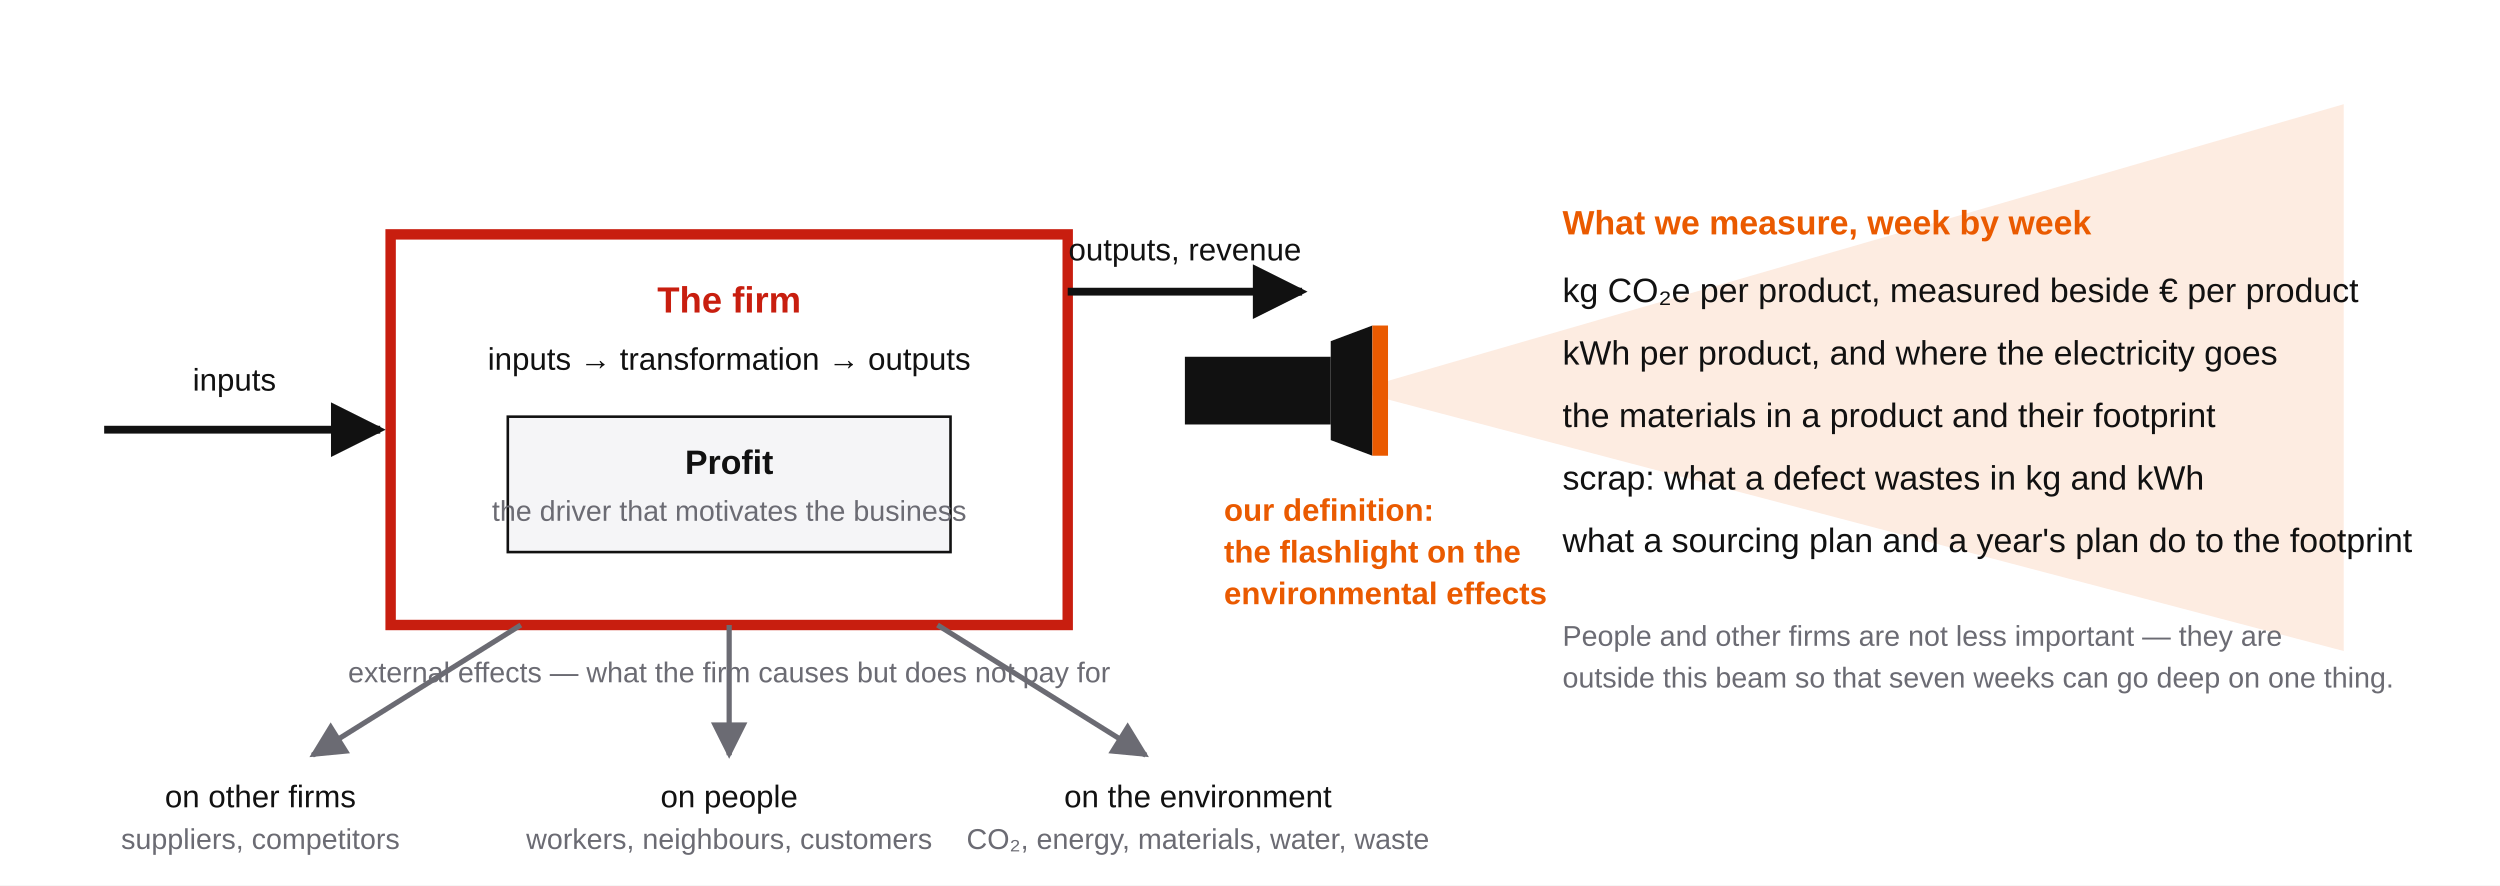
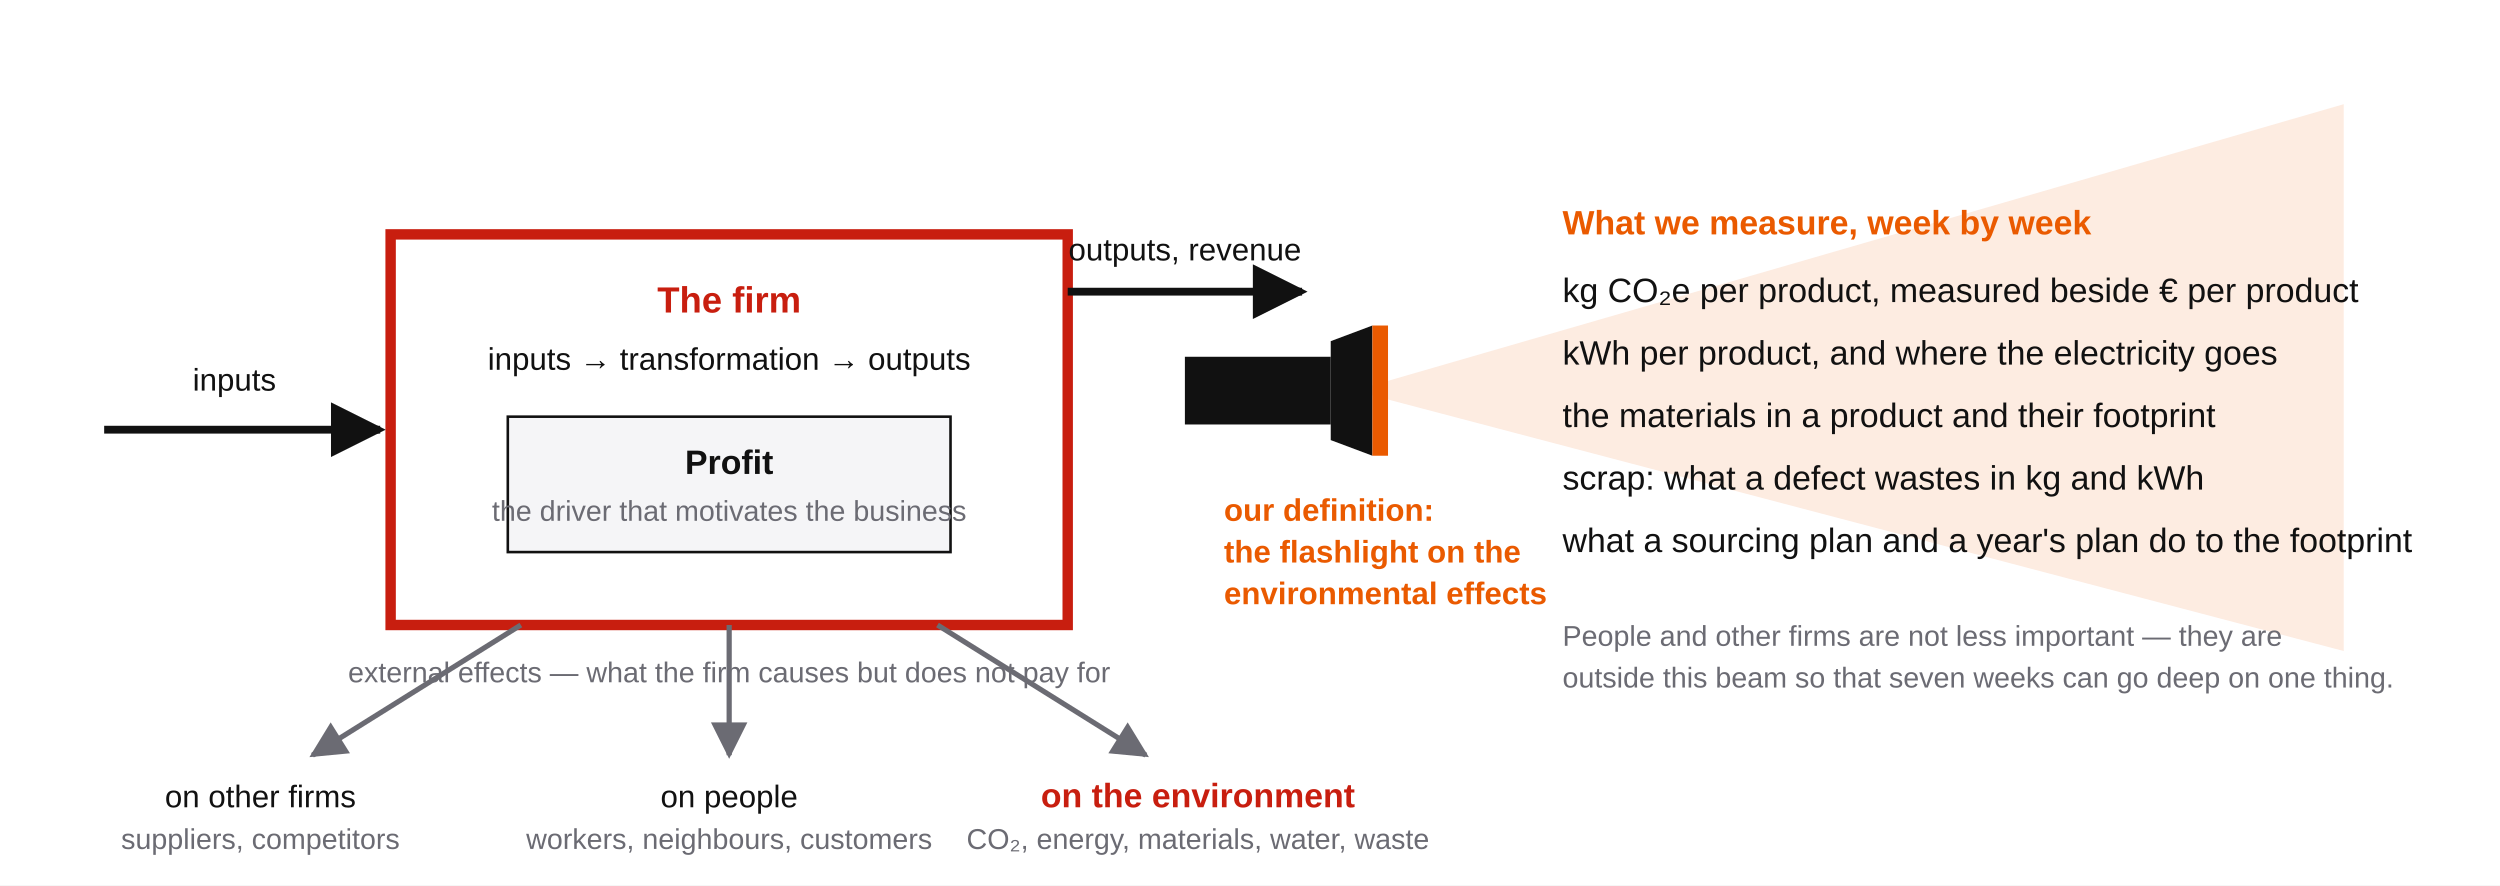
<svg xmlns="http://www.w3.org/2000/svg" viewBox="0 0 960 340" font-family="Arial, Helvetica, sans-serif" role="img" aria-label="A firm transforms inputs into outputs, driven by profit. Its external effects fall on the environment, on people and on other firms. This module's definition of sustainable puts the flashlight on the environmental effects.">
  <defs>
    <marker id="s" viewBox="0 0 10 10" refX="9" refY="5" markerWidth="7" markerHeight="7" orient="auto">
      <path d="M0,0 L10,5 L0,10 z" fill="#111111" />
    </marker>
    <marker id="sg" viewBox="0 0 10 10" refX="9" refY="5" markerWidth="7" markerHeight="7" orient="auto">
      <path d="M0,0 L10,5 L0,10 z" fill="#6b6b73" />
    </marker>
  </defs>
  <rect width="960" height="340" fill="#ffffff" />
  <path d="M520,150 L900,40 L900,250 Z" fill="#ea5a00" opacity="0.12" />
  <g transform="translate(455,125)">
    <rect x="0" y="12" width="56" height="26" fill="#111111" />
    <path d="M56,6 L72,0 L72,50 L56,44 Z" fill="#111111" />
    <rect x="72" y="0" width="6" height="50" fill="#ea5a00" />
  </g>
  <text x="470" y="200" font-size="12" fill="#ea5a00" font-weight="700">our definition:</text>
  <text x="470" y="216" font-size="12" fill="#ea5a00" font-weight="700">the flashlight on the</text>
  <text x="470" y="232" font-size="12" fill="#ea5a00" font-weight="700">environmental effects</text>
  <g font-size="14" text-anchor="middle" fill="#111111">
    <rect x="150" y="90" width="260" height="150" fill="#ffffff" stroke="#c81e0f" stroke-width="4" />
    <text x="280" y="120" font-weight="700" fill="#c81e0f">The firm</text>
    <text x="280" y="142" font-size="12">inputs → transformation → outputs</text>
    <rect x="195" y="160" width="170" height="52" fill="#f5f5f7" stroke="#111111" stroke-width="1" />
    <text x="280" y="182" font-weight="700" font-size="13">Profit</text>
    <text x="280" y="200" font-size="11" fill="#6b6b73">the driver that motivates the business</text>
  </g>
  <g stroke="#111111" stroke-width="3" fill="none" marker-end="url(#s)">
    <path d="M40,165 L146,165" />
  </g>
  <text x="90" y="150" font-size="12" fill="#111111" text-anchor="middle">inputs</text>
  <g stroke="#111111" stroke-width="3" fill="none" marker-end="url(#s)">
    <path d="M410,112 L500,112" />
  </g>
  <text x="455" y="100" font-size="12" fill="#111111" text-anchor="middle">outputs, revenue</text>
  <g stroke="#6b6b73" stroke-width="2" fill="none" marker-end="url(#sg)">
    <path d="M280,240 L280,290" />
    <path d="M200,240 L120,290" />
    <path d="M360,240 L440,290" />
  </g>
  <g font-size="12" fill="#111111" text-anchor="middle">
    <text x="100" y="310">on other firms</text>
    <text x="100" y="326" fill="#6b6b73" font-size="11">suppliers, competitors</text>
    <text x="280" y="310">on people</text>
    <text x="280" y="326" fill="#6b6b73" font-size="11">workers, neighbours, customers</text>
-     <text x="460" y="310">on the environment</text>
+     <text x="460" y="310" fill="#c81e0f" font-weight="700" font-size="13">on the environment</text>
    <text x="460" y="326" fill="#6b6b73" font-size="11">CO₂, energy, materials, water, waste</text>
  </g>
  <text x="280" y="262" font-size="11" fill="#6b6b73" text-anchor="middle">external effects — what the firm causes but does not pay for</text>
  <g font-size="13" fill="#111111">
    <text x="600" y="90" font-weight="700" fill="#ea5a00">What we measure, week by week</text>
    <text x="600" y="116">kg CO₂e per product, measured beside € per product</text>
    <text x="600" y="140">kWh per product, and where the electricity goes</text>
    <text x="600" y="164">the materials in a product and their footprint</text>
    <text x="600" y="188">scrap: what a defect wastes in kg and kWh</text>
    <text x="600" y="212">what a sourcing plan and a year's plan do to the footprint</text>
    <text x="600" y="248" font-size="11" fill="#6b6b73">People and other firms are not less important — they are</text>
    <text x="600" y="264" font-size="11" fill="#6b6b73">outside this beam so that seven weeks can go deep on one thing.</text>
  </g>
</svg>
